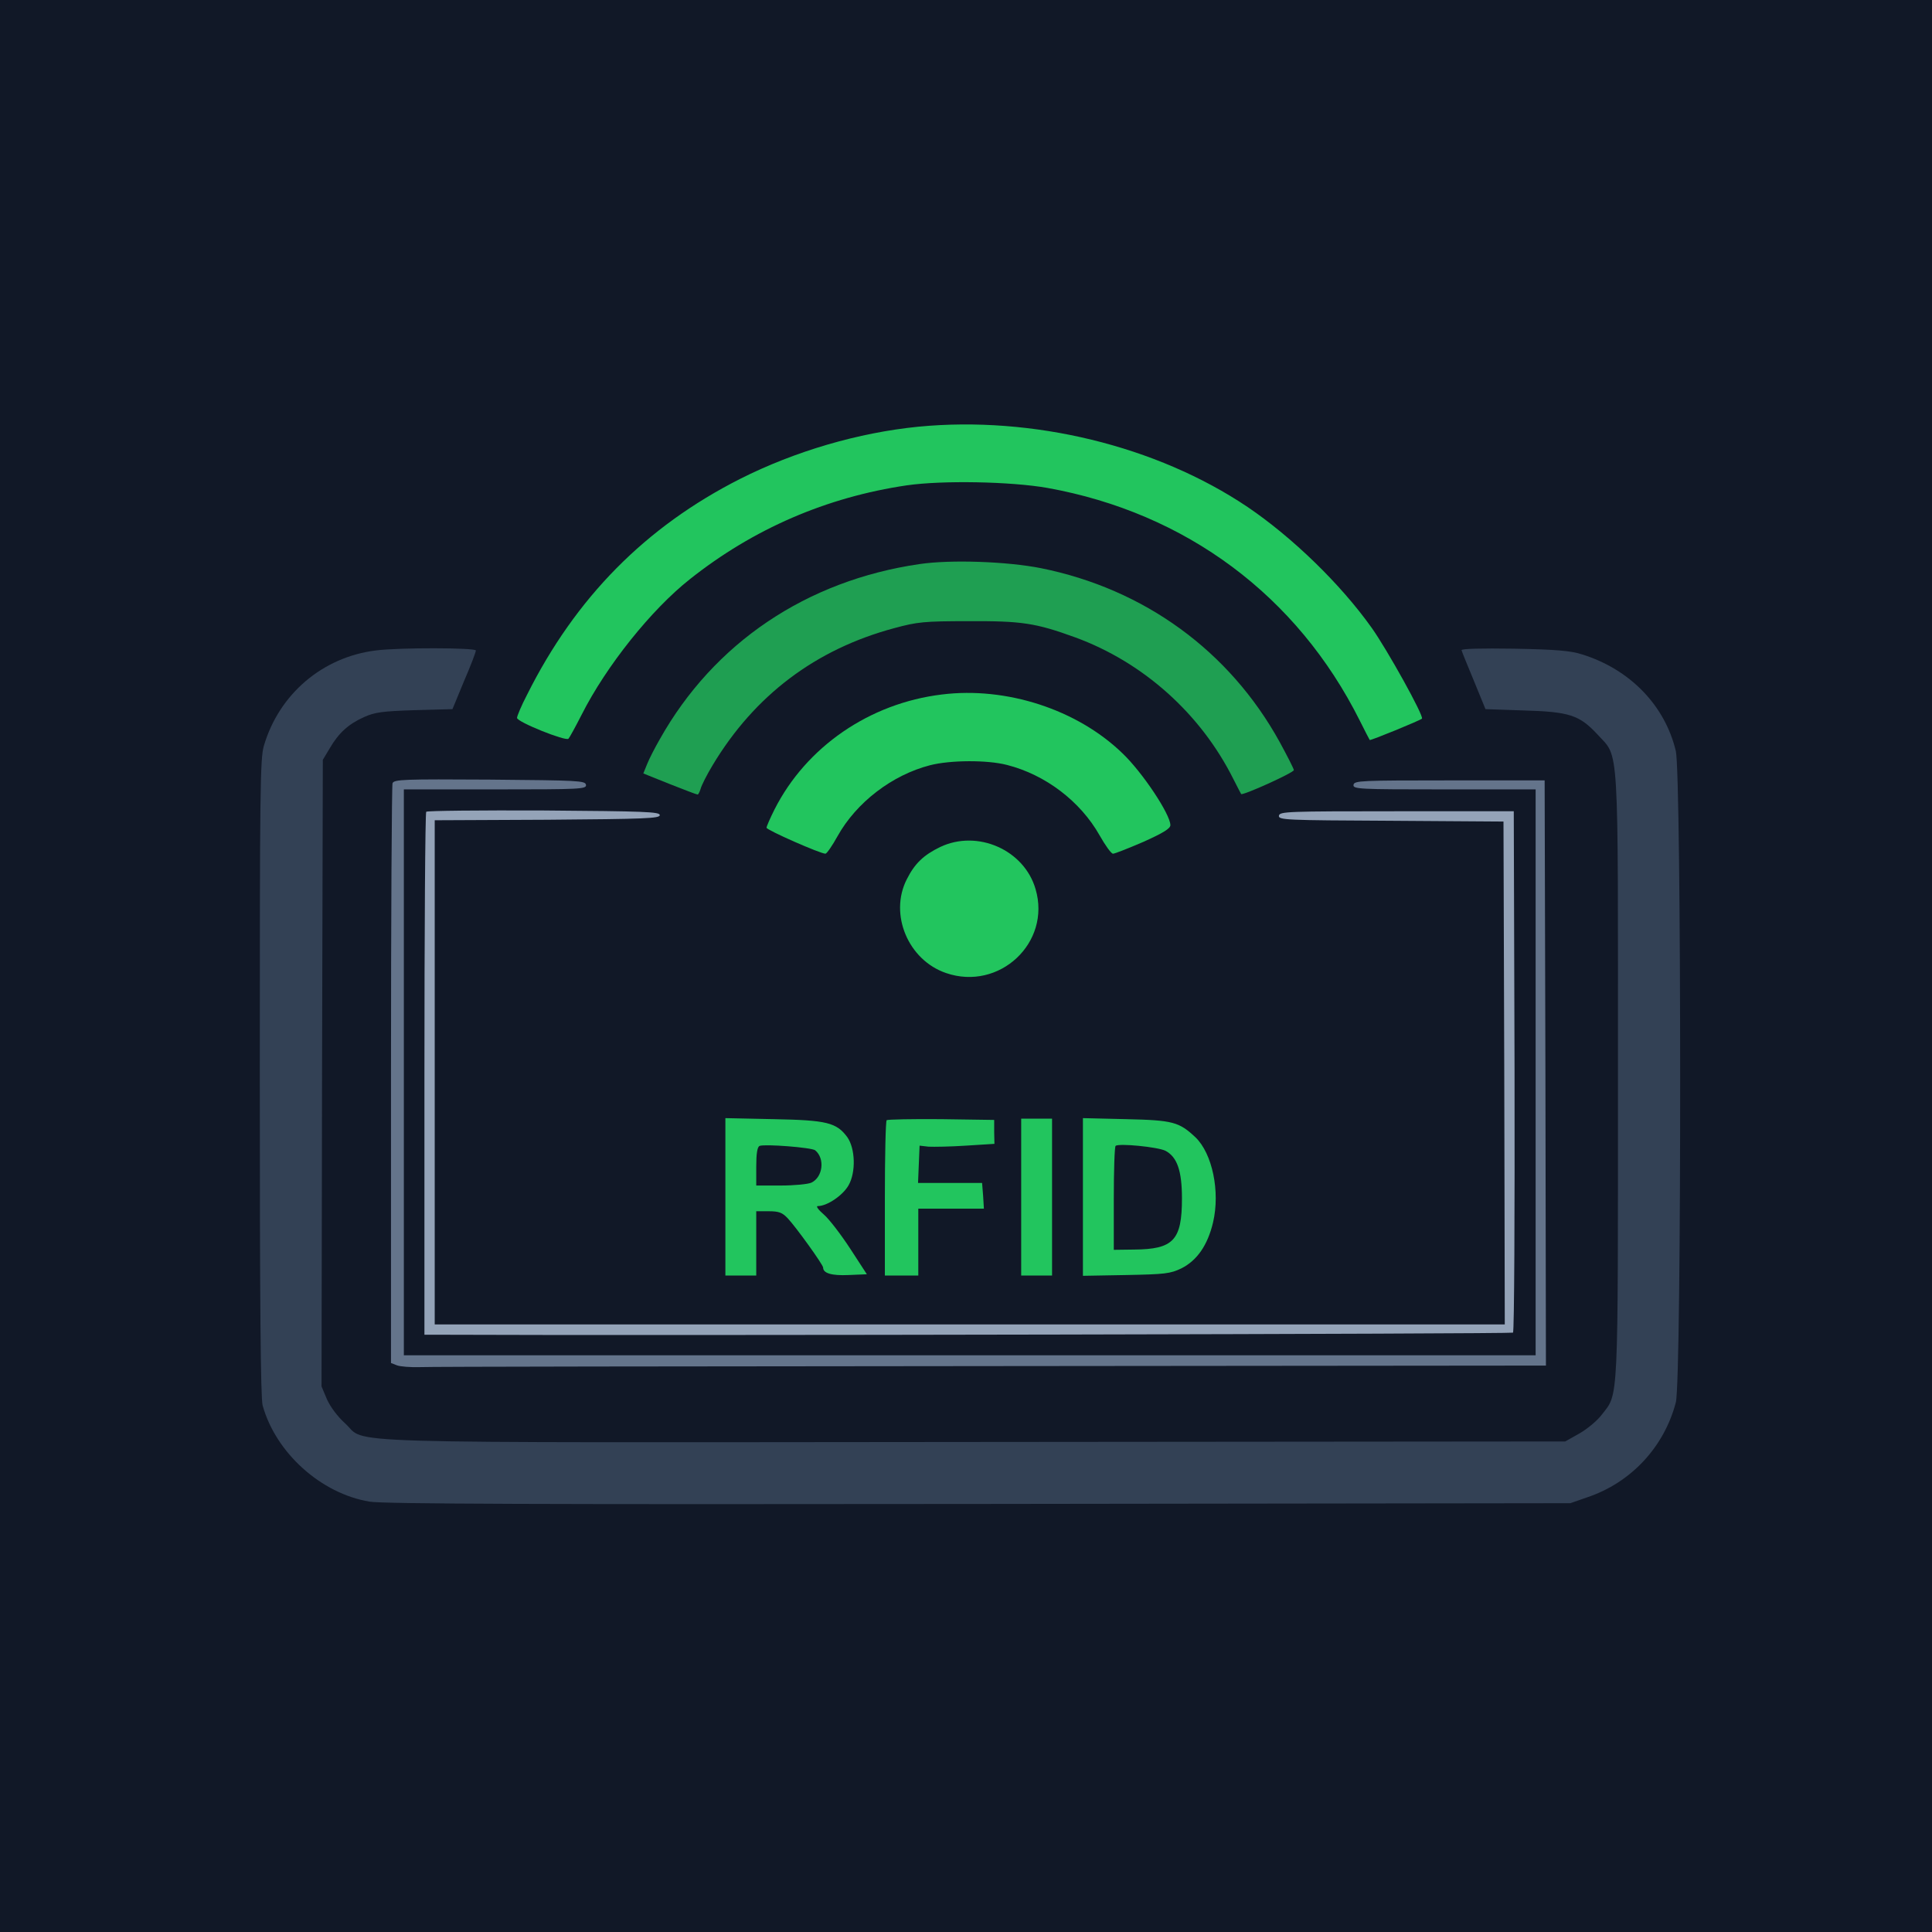
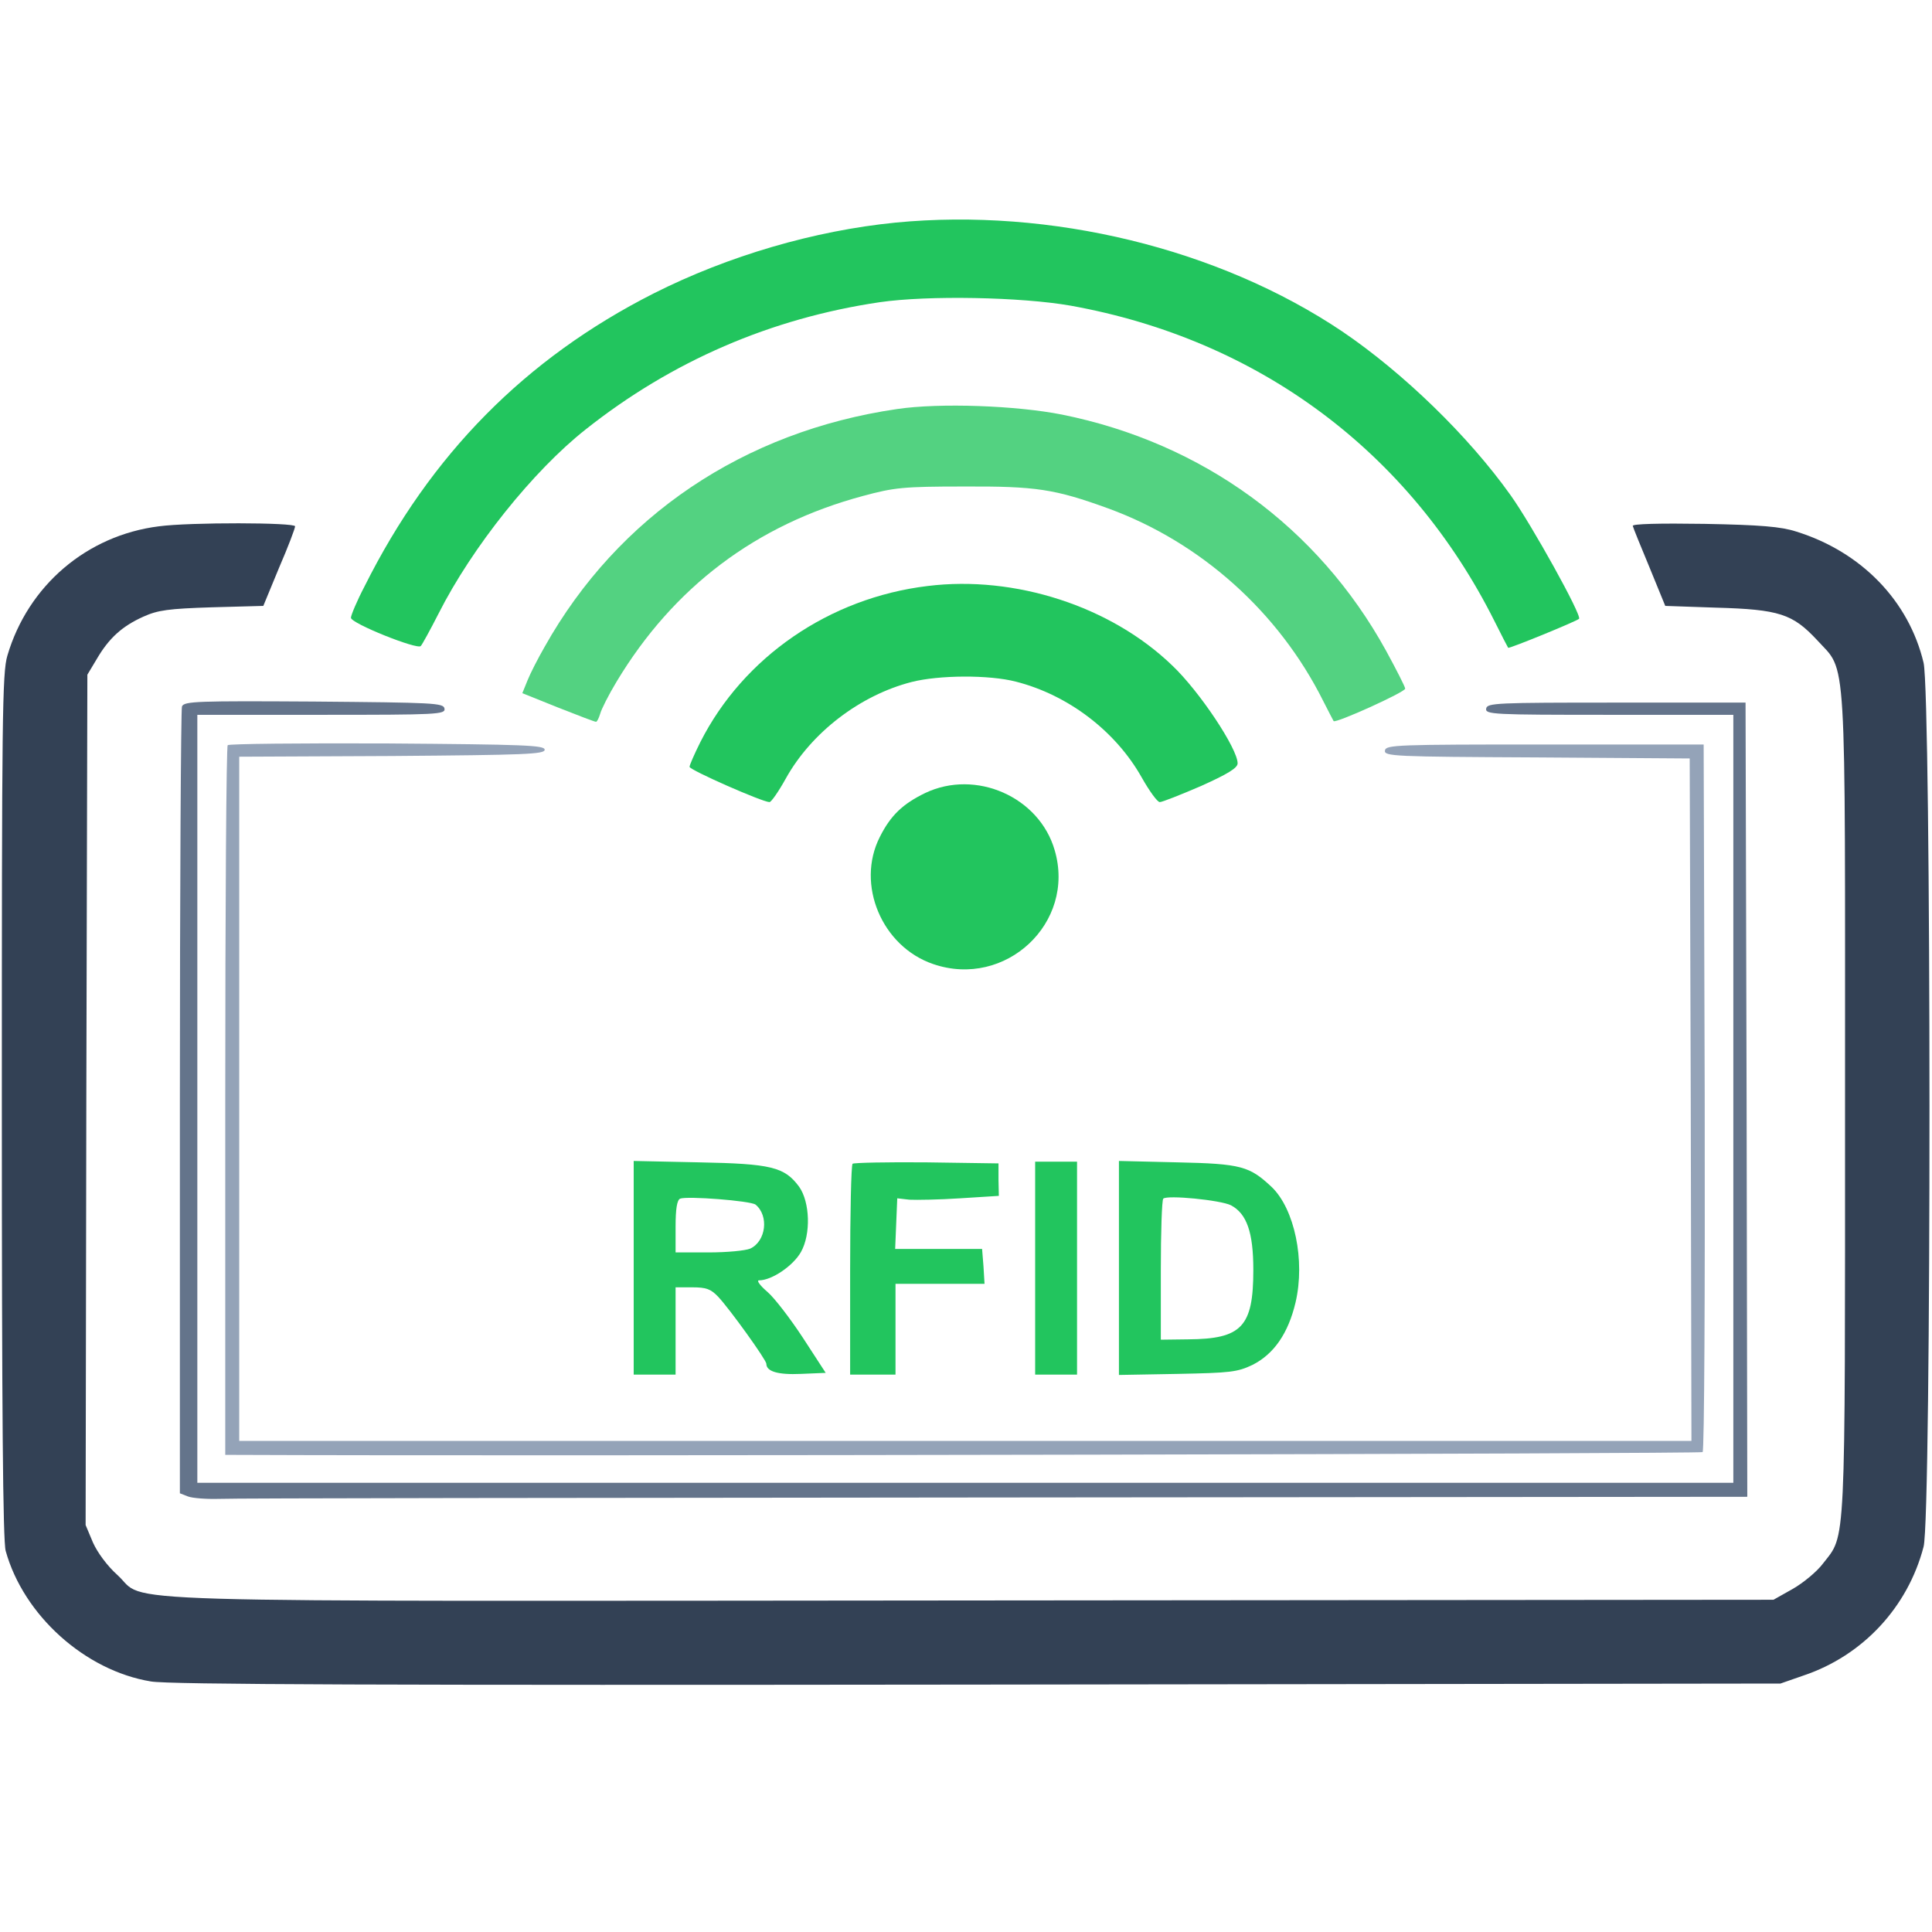
- <svg xmlns="http://www.w3.org/2000/svg" width="456" height="456" viewBox="0 0 456 456" fill="none">
-   <rect width="456" height="456" fill="#111827" />
-   <g transform="translate(34 74) scale(0.3)">
-     <path fill="#22c55e" d="M609.138 89.043c-46.95 4.655-96.936 19.226-140.243 41.082-74.27 37.641-129.316 93.293-167.564 169.79-4.452 8.5-7.892 16.796-7.892 18.213 0 3.238 38.45 18.618 40.474 16.392 0.81-0.81 5.464-9.309 10.321-18.82 19.428-38.451 54.843-82.77 85.4-106.853 49.784-39.462 107.258-64.354 170.398-73.663 27.927-4.047 81.96-3.035 110.697 2.024 109.078 19.63 196.503 84.794 245.679 182.944 4.047 8.095 7.69 15.178 7.892 15.38 0.608 0.607 39.665-15.38 41.082-16.797 1.821-1.821-27.523-54.64-39.665-71.64-24.487-34.403-62.33-71.032-97.543-94.912-71.64-48.164-169.183-71.841-259.036-63.14z" />
-     <path fill="#22c55e" opacity="0.78" d="M610.15 197.11c-89.043 12.952-161.897 62.128-204.395 137.815-3.845 6.678-8.297 15.38-9.916 19.428l-3.036 7.487 20.642 8.298c11.333 4.452 21.25 8.297 22.059 8.297 0.607 0 1.619-2.024 2.428-4.655 0.607-2.428 4.857-10.928 9.511-18.618 32.987-54.843 80.95-91.067 142.875-107.662 18.01-4.857 23.273-5.464 58.283-5.464 41.89-0.202 52.819 1.417 83.984 12.75 53.628 19.63 98.757 60.104 124.458 111.506 3.036 6.072 5.87 11.333 6.072 11.738 1.214 1.417 41.486-16.797 41.486-18.82 0-1.012-5.06-10.929-11.13-22.059-39.463-71.64-106.448-120.411-187.801-136.803-26.511-5.262-70.83-6.88-95.52-3.238z" />
-     <path fill="#334155" d="M182.134 265.107c-41.89 5.261-75.889 34.403-87.829 74.877-3.035 9.916-3.238 36.022-3.238 261.06 0 176.063 0.607 252.357 2.226 258.023 10.321 37.237 45.939 69.414 84.187 75.687 10.118 1.821 136.803 2.226 479.216 1.821l465.454-0.607 13.357-4.654c34.403-11.535 60.509-39.665 69.616-74.675 4.654-17.607 4.452-492.977 0-512.405-8.5-35.82-36.023-64.354-73.866-76.092-8.702-2.833-20.642-3.845-53.224-4.452-25.903-0.405-42.093 0-41.486 1.214 0.202 1.012 4.655 11.94 9.714 24.083l9.107 22.26 29.343 1.012c36.832 1.012 44.522 3.643 58.688 18.82 17.404 19.226 16.19 0.406 16.19 268.953 0 261.464 0.607 249.119-12.75 266.32-3.44 4.655-11.535 11.333-17.606 14.774l-11.13 6.273-464.443 0.405c-521.714 0.405-477.192 1.821-495.608-14.773-5.869-5.262-11.535-12.952-14.166-18.82l-4.25-10.12 0.405-246.488 0.607-246.488 5.464-9.107c7.083-12.142 14.773-19.023 26.916-24.487 8.5-3.845 14.57-4.655 39.867-5.464l29.748-0.81 9.107-22.058c5.262-12.142 9.31-22.868 9.31-24.082 0-2.226-60.712-2.429-78.926 0z" />
-     <path fill="#22c55e" d="M627.757 299.712c-57.07 6.88-106.853 41.284-131.744 90.46-3.44 6.881-6.274 13.357-6.274 14.369 0 1.821 42.296 20.44 46.343 20.44 1.012 0 5.262-6.072 9.512-13.762 14.773-26.51 42.902-48.164 72.853-55.855 15.785-4.047 44.927-4.25 60.51-0.202 30.153 7.69 57.675 28.534 72.853 55.45 4.452 7.892 9.107 14.368 10.524 14.368 1.416 0 12.142-4.25 23.88-9.309 15.784-7.083 21.248-10.523 21.248-13.154 0-8.5-22.058-41.689-37.843-56.664-35.617-34.403-91.27-52.414-141.862-46.14z" />
-     <path fill="#64748b" d="M195.49 369.53c-0.606 1.62-1.213 105.031-1.213 229.692v226.454l4.654 1.821c2.631 1.012 10.726 1.62 17.809 1.417 7.083-0.405 209.454-0.607 449.67-0.81l436.515-0.404-0.405-230.3-0.607-230.096h-74.877c-69.616 0-74.878 0.203-75.485 3.44-0.607 3.441 3.845 3.643 71.235 3.643h72.044v445.218H204.395V374.387h72.045c67.39 0 71.841-0.202 71.234-3.642-0.607-3.238-6.07-3.44-75.889-4.048-67.187-0.405-75.08-0.202-76.294 2.833z" />
-     <path fill="#94a3b8" d="M222.002 391.994c-0.81 0.607-1.417 93.495-1.417 206.419v205.002h4.655c188.003 0.81 850.77-0.607 851.781-1.619s1.417-93.496 1.215-206.014l-0.608-204.193H985.55c-85.805 0-92.079 0.202-92.686 3.44-0.607 3.44 5.06 3.643 88.032 4.048l88.639 0.607 0.607 197.717 0.404 197.92H228.68V398.67l88.639-0.404c77.103-0.607 88.436-1.012 88.436-3.642s-11.738-3.036-91.27-3.643c-50.188-0.203-91.876 0.202-92.483 1.012z" />
-     <path fill="#22c55e" d="M626.34 419.719c-12.952 6.273-20.035 12.951-26.308 25.498-13.964 27.523 1.214 63.545 30.962 73.664 41.891 14.368 82.77-23.88 70.426-65.973-8.905-30.963-45.736-47.153-75.08-33.19zM457.36 694.944v61.926h24.284v-50.593h9.714c8.095 0 10.726 1.012 14.976 5.464 6.678 7.083 27.927 36.629 27.927 38.855 0 4.452 6.678 6.476 20.035 5.869l14.368-0.607-13.154-20.237c-7.285-11.13-16.595-23.273-20.642-26.713-4.25-3.643-6.476-6.679-4.857-6.679 7.488 0 19.832-8.5 24.285-16.392 5.868-10.32 5.261-28.939-1.012-37.843-8.5-11.536-16.19-13.357-57.878-14.166l-38.046-0.81v61.926z m70.627-36.63c7.893 6.477 6.071 21.25-3.035 25.5-2.833 1.214-13.56 2.226-24.082 2.226h-19.226v-14.976c0-10.119 0.81-15.38 2.631-16.19 4.048-1.619 40.677 1.215 43.712 3.44z m56.26-23.677c-0.81 0.81-1.417 28.737-1.417 61.926v60.307h26.308v-52.617h51.605l-0.607-10.119-0.81-10.118h-50.39l0.607-14.773 0.607-14.571 7.083 0.81c3.845 0.202 17.202 0 29.344-0.81l22.463-1.417-0.202-9.309v-9.511l-41.689-0.607c-22.868-0.203-42.093 0.202-42.902 0.81z m105.84 60.51v61.723h24.285V633.423h-24.285v61.723z m48.57 0v61.925l33.998-0.607c30.558-0.607 34.605-1.012 43.51-5.262 12.344-6.273 20.641-18.213 24.891-36.224 5.667-24.285-0.607-54.034-13.761-66.783-12.952-12.142-17.606-13.559-54.64-14.368l-33.999-0.81v62.128z m64.96-36.428c9.107 4.857 12.952 15.583 12.952 37.44 0 32.986-6.678 40.069-37.843 40.271l-15.785 0.202v-40.07c0-22.058 0.607-40.878 1.416-41.688 2.226-2.226 33.19 0.81 39.26 3.845z" />
-   </g>
+ <svg xmlns="http://www.w3.org/2000/svg" width="64" height="64" viewBox="90 70 1120 900">
+   <path fill="#22c55e" d="M609.138 89.043c-46.95 4.655-96.936 19.226-140.243 41.082-74.27 37.641-129.316 93.293-167.564 169.79-4.452 8.5-7.892 16.796-7.892 18.213 0 3.238 38.45 18.618 40.474 16.392 0.81-0.81 5.464-9.309 10.321-18.82 19.428-38.451 54.843-82.77 85.4-106.853 49.784-39.462 107.258-64.354 170.398-73.663 27.927-4.047 81.96-3.035 110.697 2.024 109.078 19.63 196.503 84.794 245.679 182.944 4.047 8.095 7.69 15.178 7.892 15.38 0.608 0.607 39.665-15.38 41.082-16.797 1.821-1.821-27.523-54.64-39.665-71.64-24.487-34.403-62.33-71.032-97.543-94.912-71.64-48.164-169.183-71.841-259.036-63.14z" />
+   <path fill="#22c55e" opacity="0.78" d="M610.15 197.11c-89.043 12.952-161.897 62.128-204.395 137.815-3.845 6.678-8.297 15.38-9.916 19.428l-3.036 7.487 20.642 8.298c11.333 4.452 21.25 8.297 22.059 8.297 0.607 0 1.619-2.024 2.428-4.655 0.607-2.428 4.857-10.928 9.511-18.618 32.987-54.843 80.95-91.067 142.875-107.662 18.01-4.857 23.273-5.464 58.283-5.464 41.89-0.202 52.819 1.417 83.984 12.75 53.628 19.63 98.757 60.104 124.458 111.506 3.036 6.072 5.87 11.333 6.072 11.738 1.214 1.417 41.486-16.797 41.486-18.82 0-1.012-5.06-10.929-11.13-22.059-39.463-71.64-106.448-120.411-187.801-136.803-26.511-5.262-70.83-6.88-95.52-3.238z" />
+   <path fill="#334155" d="M182.134 265.107c-41.89 5.261-75.889 34.403-87.829 74.877-3.035 9.916-3.238 36.022-3.238 261.06 0 176.063 0.607 252.357 2.226 258.023 10.321 37.237 45.939 69.414 84.187 75.687 10.118 1.821 136.803 2.226 479.216 1.821l465.454-0.607 13.357-4.654c34.403-11.535 60.509-39.665 69.616-74.675 4.654-17.607 4.452-492.977 0-512.405-8.5-35.82-36.023-64.354-73.866-76.092-8.702-2.833-20.642-3.845-53.224-4.452-25.903-0.405-42.093 0-41.486 1.214 0.202 1.012 4.655 11.94 9.714 24.083l9.107 22.26 29.343 1.012c36.832 1.012 44.522 3.643 58.688 18.82 17.404 19.226 16.19 0.406 16.19 268.953 0 261.464 0.607 249.119-12.75 266.32-3.44 4.655-11.535 11.333-17.606 14.774l-11.13 6.273-464.443 0.405c-521.714 0.405-477.192 1.821-495.608-14.773-5.869-5.262-11.535-12.952-14.166-18.82l-4.25-10.12 0.405-246.488 0.607-246.488 5.464-9.107c7.083-12.142 14.773-19.023 26.916-24.487 8.5-3.845 14.57-4.655 39.867-5.464l29.748-0.81 9.107-22.058c5.262-12.142 9.31-22.868 9.31-24.082 0-2.226-60.712-2.429-78.926 0z" />
+   <path fill="#22c55e" d="M627.757 299.712c-57.07 6.88-106.853 41.284-131.744 90.46-3.44 6.881-6.274 13.357-6.274 14.369 0 1.821 42.296 20.44 46.343 20.44 1.012 0 5.262-6.072 9.512-13.762 14.773-26.51 42.902-48.164 72.853-55.855 15.785-4.047 44.927-4.25 60.51-0.202 30.153 7.69 57.675 28.534 72.853 55.45 4.452 7.892 9.107 14.368 10.524 14.368 1.416 0 12.142-4.25 23.88-9.309 15.784-7.083 21.248-10.523 21.248-13.154 0-8.5-22.058-41.689-37.843-56.664-35.617-34.403-91.27-52.414-141.862-46.14z" />
+   <path fill="#64748b" d="M195.49 369.53c-0.606 1.62-1.213 105.031-1.213 229.692v226.454l4.654 1.821c2.631 1.012 10.726 1.62 17.809 1.417 7.083-0.405 209.454-0.607 449.67-0.81l436.515-0.404-0.405-230.3-0.607-230.096h-74.877c-69.616 0-74.878 0.203-75.485 3.44-0.607 3.441 3.845 3.643 71.235 3.643h72.044v445.218H204.395V374.387h72.045c67.39 0 71.841-0.202 71.234-3.642-0.607-3.238-6.07-3.44-75.889-4.048-67.187-0.405-75.08-0.202-76.294 2.833z" />
+   <path fill="#94a3b8" d="M222.002 391.994c-0.81 0.607-1.417 93.495-1.417 206.419v205.002h4.655c188.003 0.81 850.77-0.607 851.781-1.619s1.417-93.496 1.215-206.014l-0.608-204.193H985.55c-85.805 0-92.079 0.202-92.686 3.44-0.607 3.44 5.06 3.643 88.032 4.048l88.639 0.607 0.607 197.717 0.404 197.92H228.68V398.67l88.639-0.404c77.103-0.607 88.436-1.012 88.436-3.642s-11.738-3.036-91.27-3.643c-50.188-0.203-91.876 0.202-92.483 1.012z" />
+   <path fill="#22c55e" d="M626.34 419.719c-12.952 6.273-20.035 12.951-26.308 25.498-13.964 27.523 1.214 63.545 30.962 73.664 41.891 14.368 82.77-23.88 70.426-65.973-8.905-30.963-45.736-47.153-75.08-33.19zM457.36 694.944v61.926h24.284v-50.593h9.714c8.095 0 10.726 1.012 14.976 5.464 6.678 7.083 27.927 36.629 27.927 38.855 0 4.452 6.678 6.476 20.035 5.869l14.368-0.607-13.154-20.237c-7.285-11.13-16.595-23.273-20.642-26.713-4.25-3.643-6.476-6.679-4.857-6.679 7.488 0 19.832-8.5 24.285-16.392 5.868-10.32 5.261-28.939-1.012-37.843-8.5-11.536-16.19-13.357-57.878-14.166l-38.046-0.81v61.926z m70.627-36.63c7.893 6.477 6.071 21.25-3.035 25.5-2.833 1.214-13.56 2.226-24.082 2.226h-19.226v-14.976c0-10.119 0.81-15.38 2.631-16.19 4.048-1.619 40.677 1.215 43.712 3.44z m56.26-23.677c-0.81 0.81-1.417 28.737-1.417 61.926v60.307h26.308v-52.617h51.605l-0.607-10.119-0.81-10.118h-50.39l0.607-14.773 0.607-14.571 7.083 0.81c3.845 0.202 17.202 0 29.344-0.81l22.463-1.417-0.202-9.309v-9.511l-41.689-0.607c-22.868-0.203-42.093 0.202-42.902 0.81z m105.84 60.51v61.723h24.285V633.423h-24.285v61.723z m48.57 0v61.925l33.998-0.607c30.558-0.607 34.605-1.012 43.51-5.262 12.344-6.273 20.641-18.213 24.891-36.224 5.667-24.285-0.607-54.034-13.761-66.783-12.952-12.142-17.606-13.559-54.64-14.368l-33.999-0.81v62.128z m64.96-36.428c9.107 4.857 12.952 15.583 12.952 37.44 0 32.986-6.678 40.069-37.843 40.271l-15.785 0.202v-40.07c0-22.058 0.607-40.878 1.416-41.688 2.226-2.226 33.19 0.81 39.26 3.845z" />
</svg>
